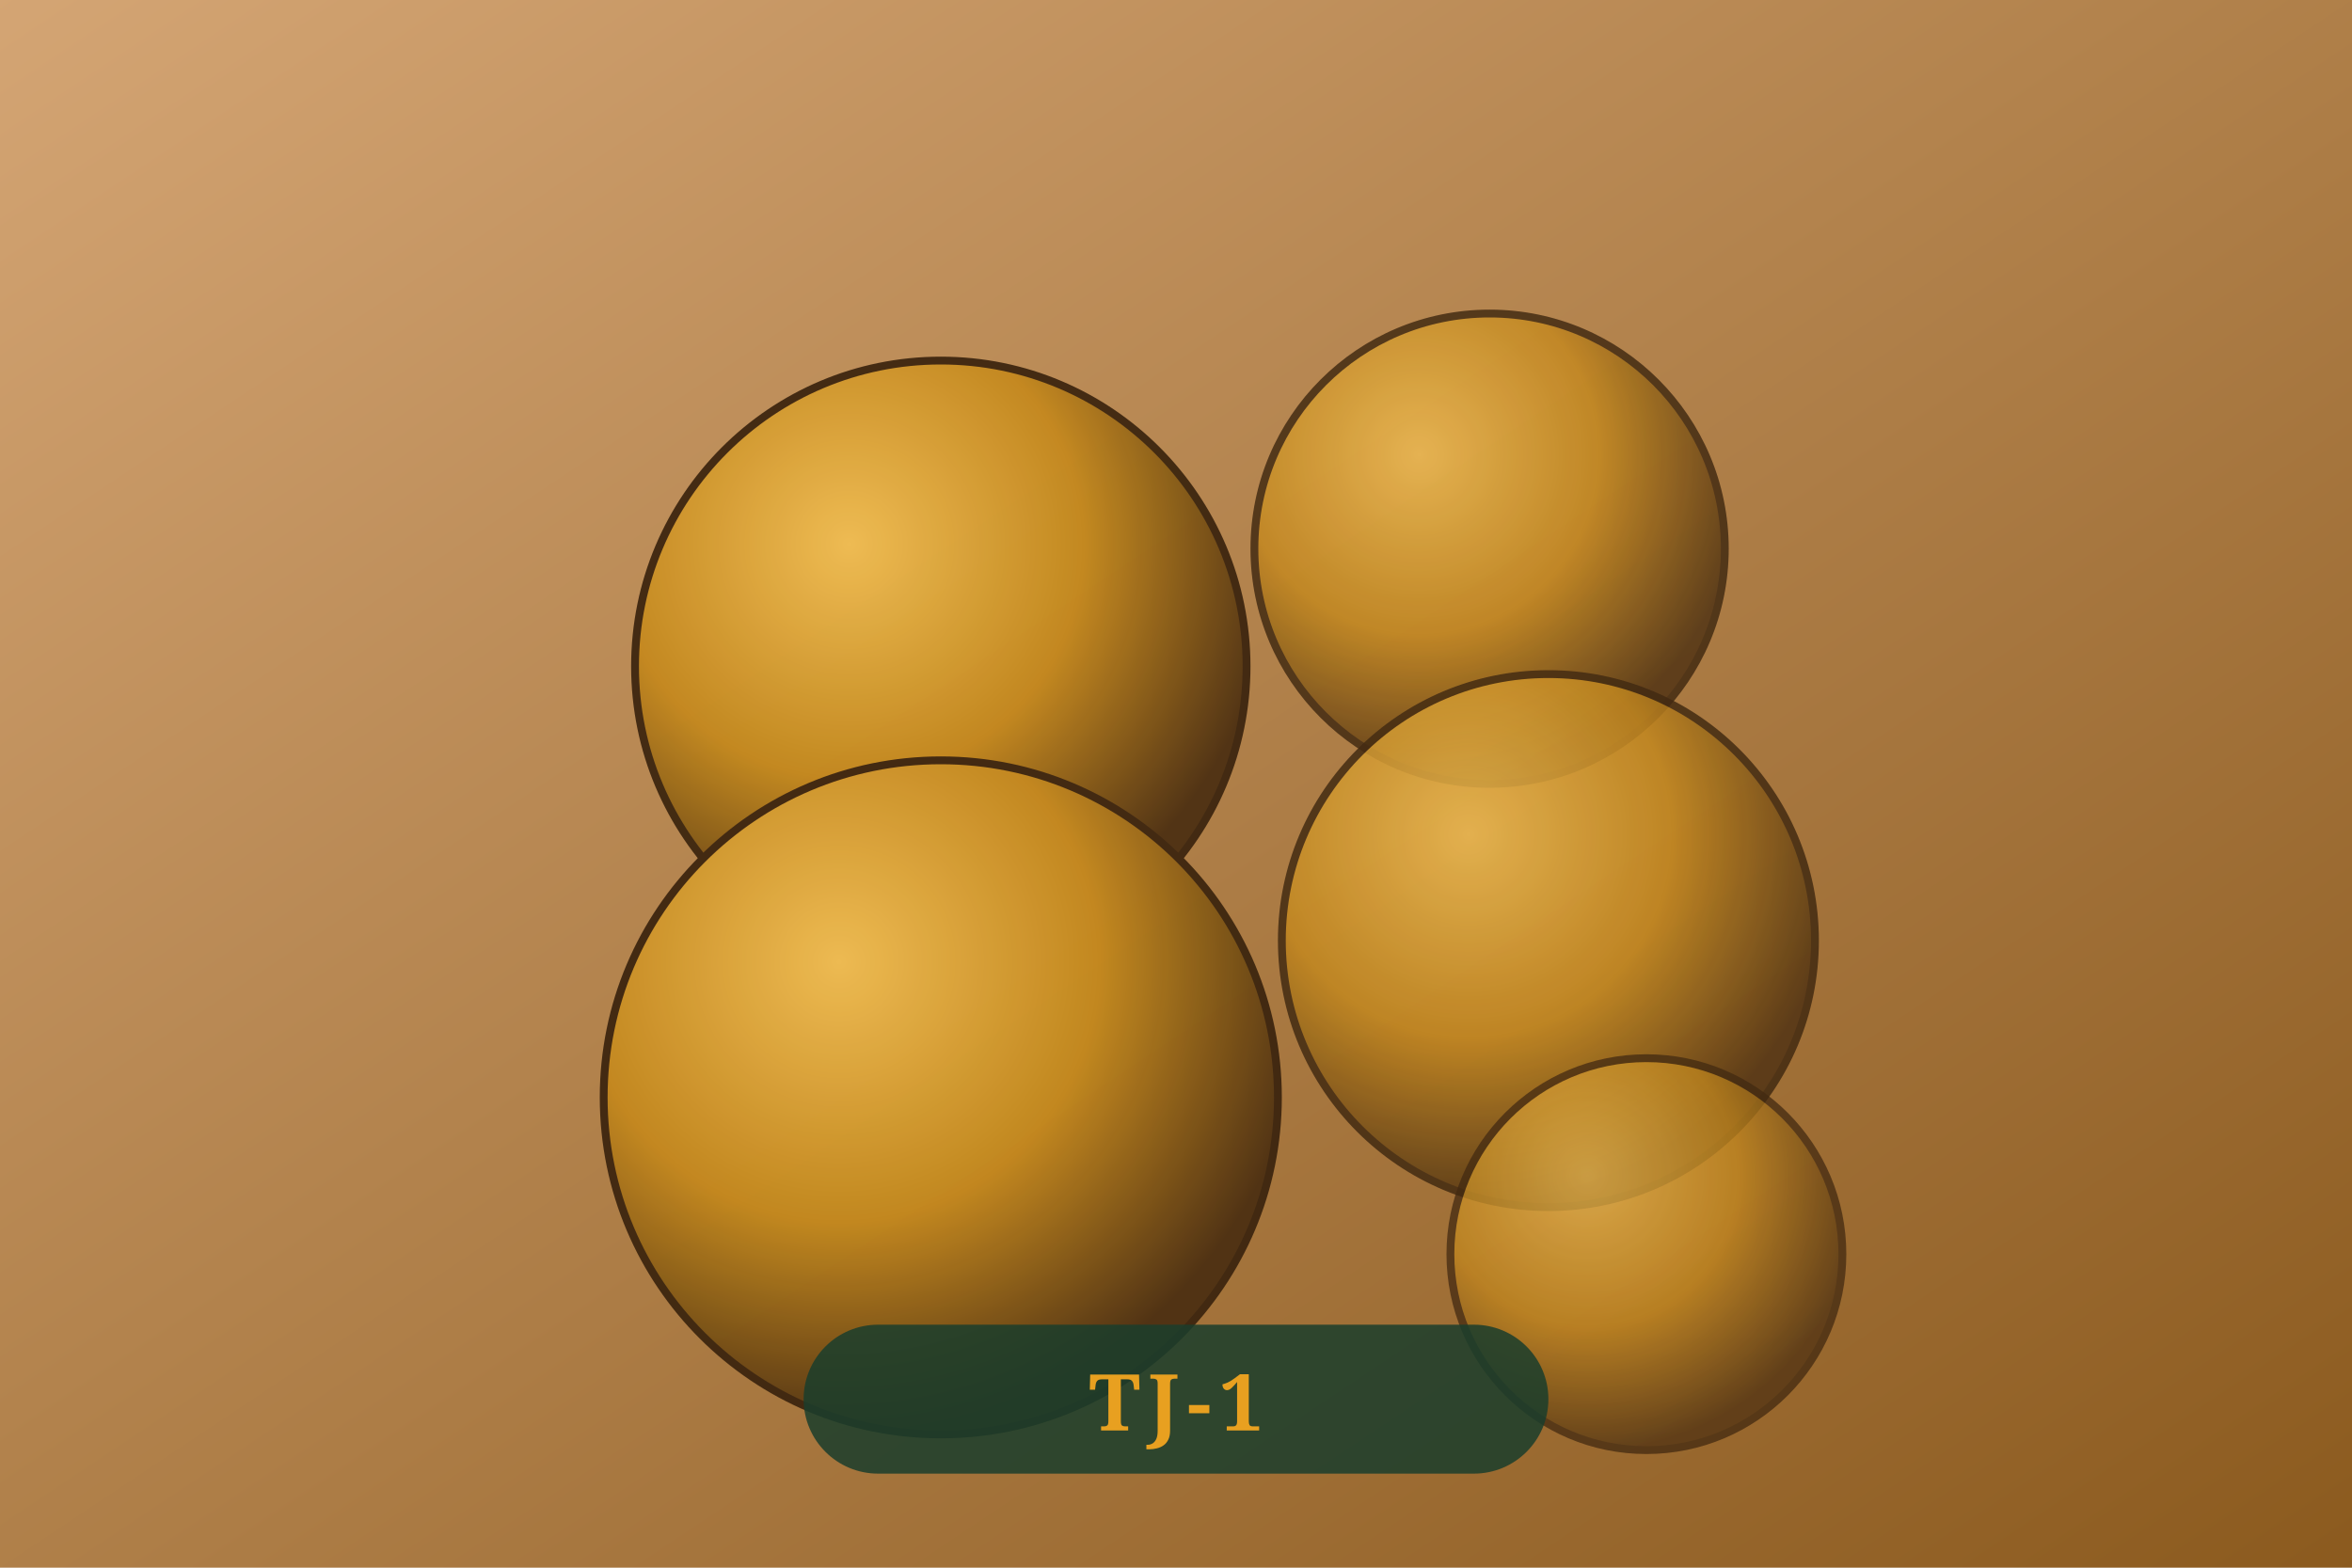
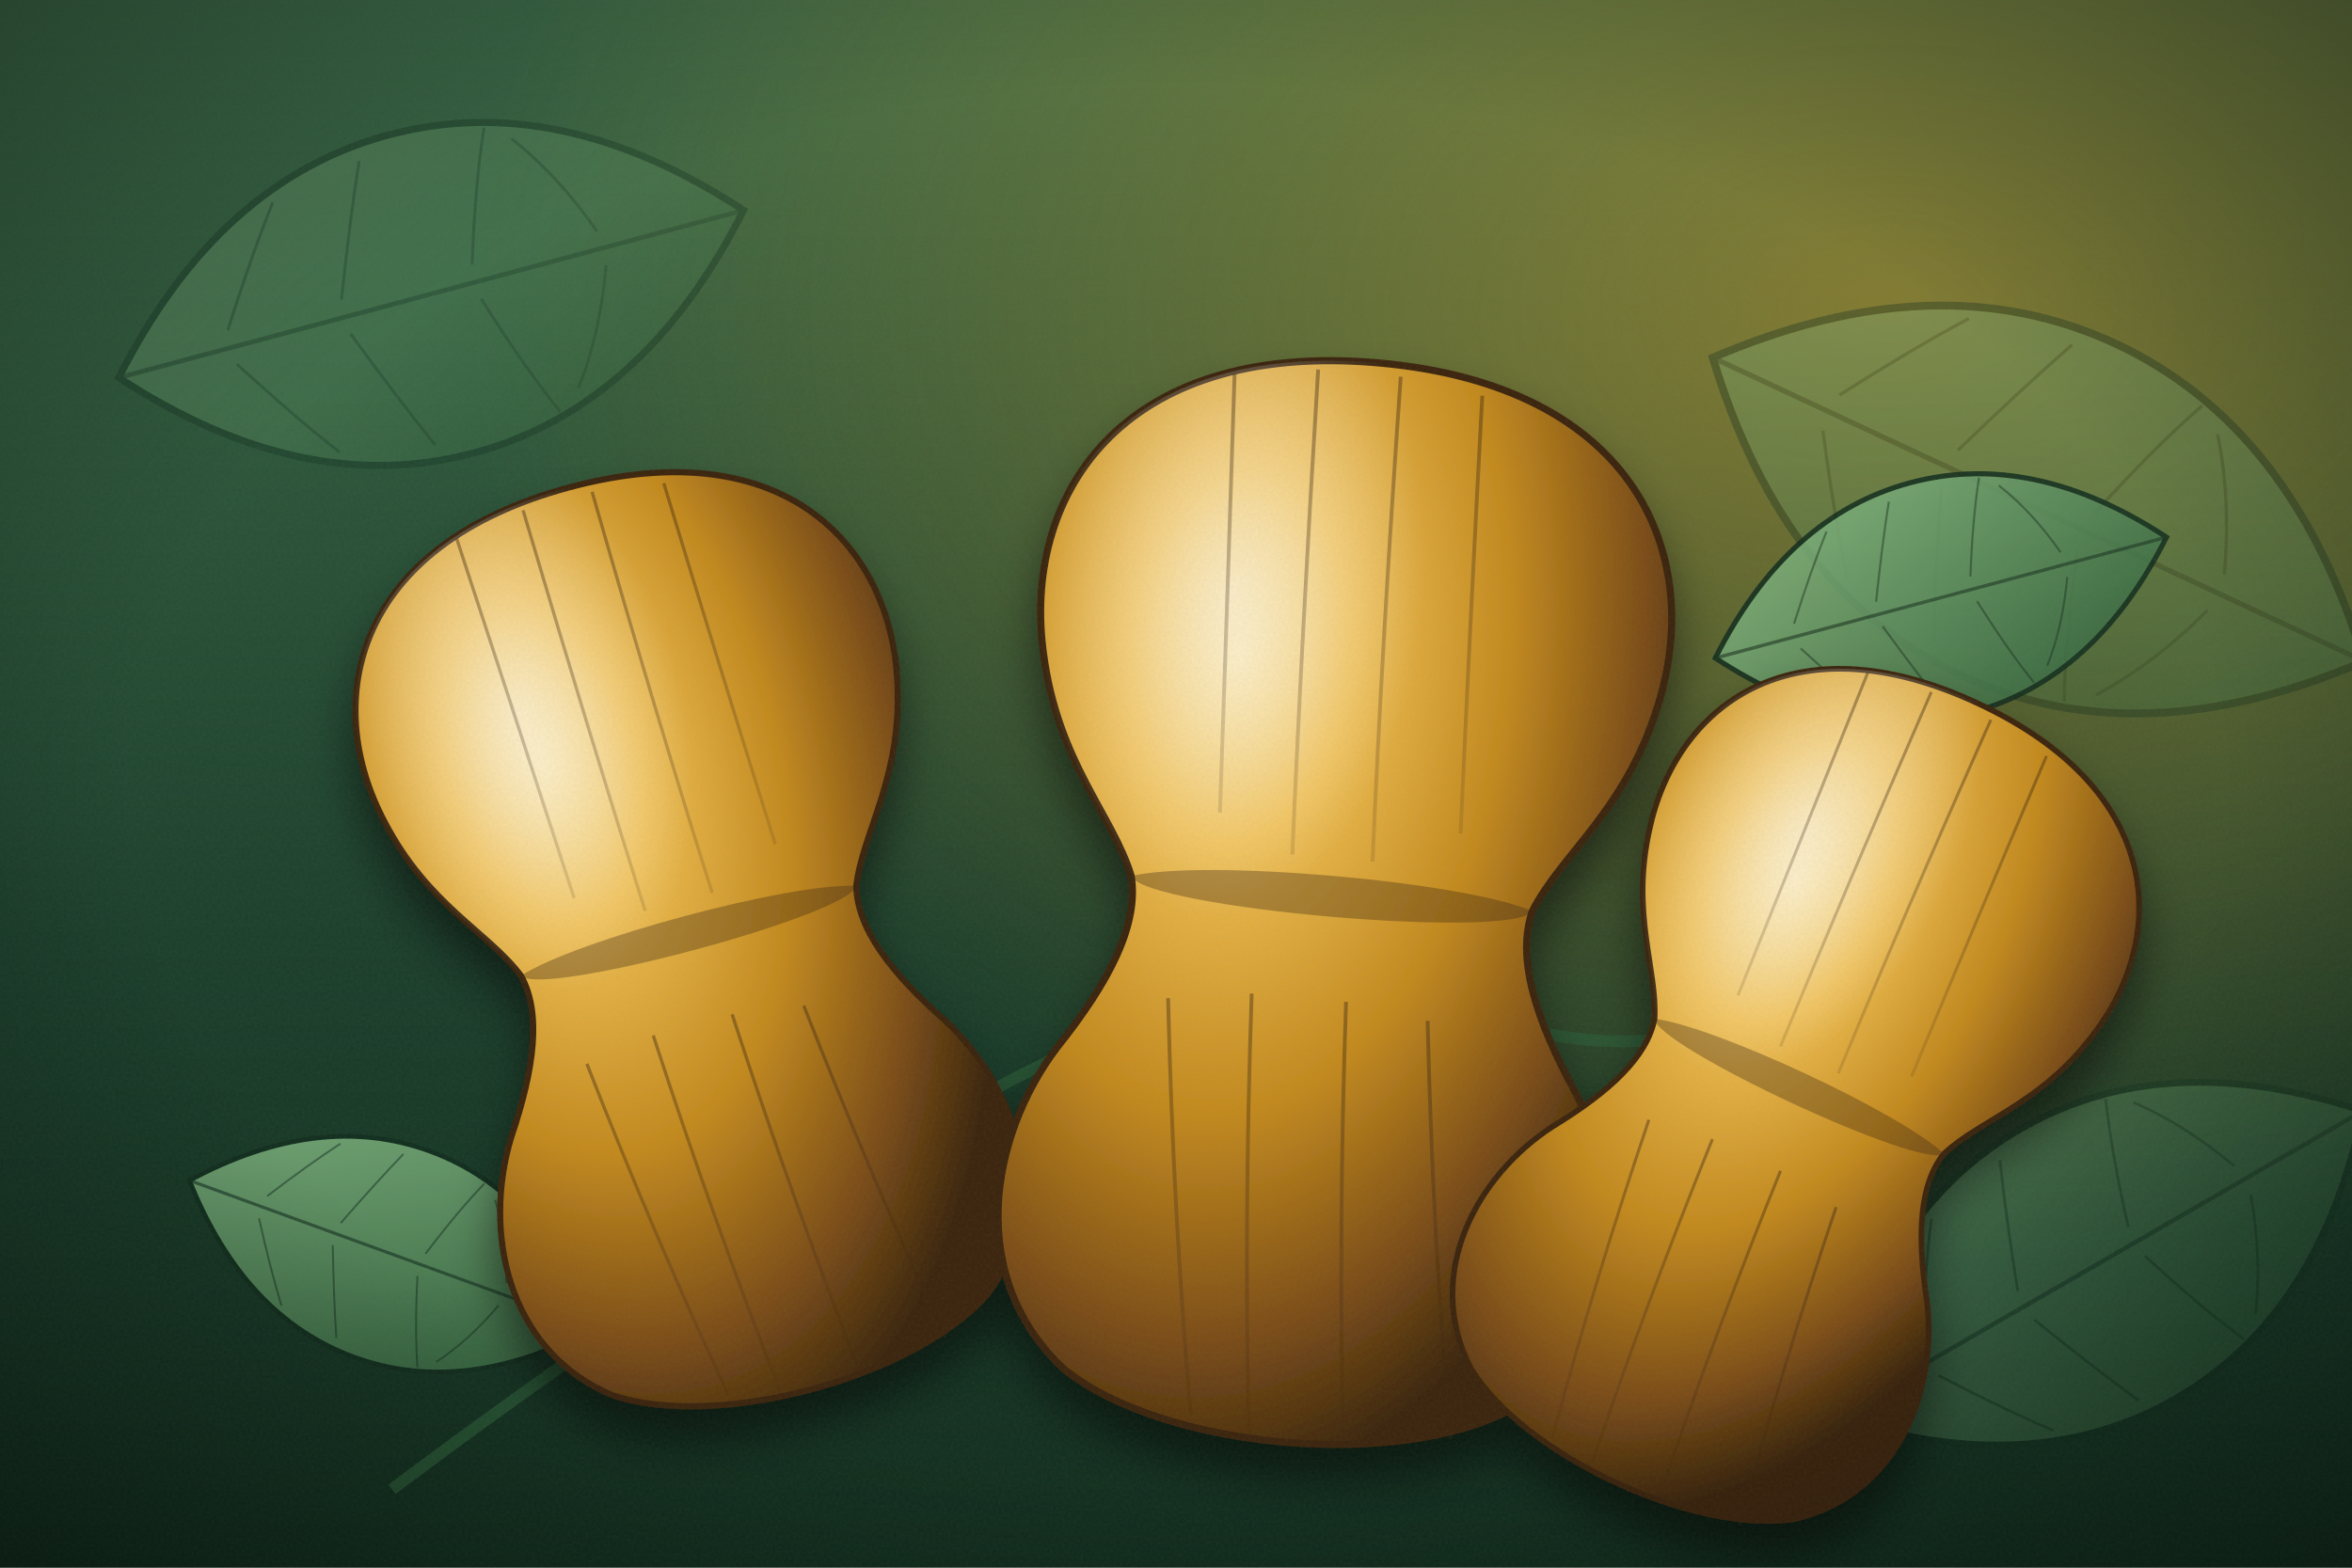
<svg xmlns="http://www.w3.org/2000/svg" viewBox="0 0 600 400" preserveAspectRatio="xMidYMid slice">
  <defs>
-     <linearGradient id="bg" x1="0" y1="0" x2="1" y2="1">
-       <stop offset="0%" stop-color="#d4a574" />
-       <stop offset="100%" stop-color="#8b5a1e" />
+     <linearGradient id="bg" x1="0" y1="0" x2="0" y2="1">
+       <stop offset="0%" stop-color="#3b6a48" />
+       <stop offset="60%" stop-color="#1a3d2b" />
+       <stop offset="100%" stop-color="#0f2a1c" />
    </linearGradient>
-     <radialGradient id="nut" cx="35%" cy="30%" r="70%">
-       <stop offset="0%" stop-color="#f2bf52" />
+     <radialGradient id="sun" cx="80%" cy="20%" r="60%">
+       <stop offset="0%" stop-color="#e8a020" stop-opacity="0.45" />
+       <stop offset="100%" stop-color="#e8a020" stop-opacity="0" />
+     </radialGradient>
+     <radialGradient id="shell" cx="32%" cy="28%" r="78%">
+       <stop offset="0%" stop-color="#fde2a0" />
+       <stop offset="22%" stop-color="#f2bf52" />
      <stop offset="55%" stop-color="#c4881c" />
-       <stop offset="100%" stop-color="#4a2e10" />
+       <stop offset="82%" stop-color="#7a4a14" />
+       <stop offset="100%" stop-color="#3a230d" />
    </radialGradient>
+     <radialGradient id="shellHi" cx="30%" cy="22%" r="55%">
+       <stop offset="0%" stop-color="#ffffff" stop-opacity="0.55" />
+       <stop offset="55%" stop-color="#ffffff" stop-opacity="0" />
+     </radialGradient>
+     <linearGradient id="ridge" x1="0" y1="0" x2="1" y2="1">
+       <stop offset="0%" stop-color="#3a230d" stop-opacity="0.6" />
+       <stop offset="100%" stop-color="#3a230d" stop-opacity="0.2" />
+     </linearGradient>
+     <linearGradient id="leafG" x1="0" y1="0" x2="1" y2="1">
+       <stop offset="0%" stop-color="#8cc28a" />
+       <stop offset="100%" stop-color="#2a5a36" />
+     </linearGradient>
+     <filter id="grain">
+       <feTurbulence type="fractalNoise" baseFrequency="1.3" numOctaves="2" seed="11" />
+       <feColorMatrix values="0 0 0 0 0.2  0 0 0 0 0.3  0 0 0 0 0.15  0 0 0 0.25 0" />
+     </filter>
+     <filter id="shadow" x="-50%" y="-50%" width="200%" height="200%">
+       <feGaussianBlur in="SourceAlpha" stdDeviation="6" />
+       <feOffset dx="0" dy="8" />
+       <feComponentTransfer>
+         <feFuncA type="linear" slope="0.55" />
+       </feComponentTransfer>
+       <feMerge>
+         <feMergeNode />
+         <feMergeNode in="SourceGraphic" />
+       </feMerge>
+     </filter>
+     <symbol id="pn" viewBox="-160 -240 320 480">
+       <path d="M 0 -220 C 110 -220, 145 -150, 130 -85 C 120 -40, 95 -20, 85 5 C 80 25, 90 50, 110 80 C 135 120, 140 180, 95 215 C 50 245, -50 245, -95 215 C -140 180, -135 120, -110 80 C -90 50, -80 25, -85 5 C -95 -20, -120 -40, -130 -85 C -145 -150, -110 -220, 0 -220 Z" fill="url(#shell)" stroke="#3a230d" stroke-width="3" />
+       <path d="M 0 -220 C 110 -220, 145 -150, 130 -85 C 120 -40, 95 -20, 85 5 C 80 25, 90 50, 110 80 C 135 120, 140 180, 95 215 C 50 245, -50 245, -95 215 C -140 180, -135 120, -110 80 C -90 50, -80 25, -85 5 C -95 -20, -120 -40, -130 -85 C -145 -150, -110 -220, 0 -220 Z" fill="url(#shellHi)" />
+       <path d="M -85 5 C -55 -5, 55 -5, 85 5 C 78 18, -78 18, -85 5 Z" fill="#3a230d" opacity="0.35" />
+       <g stroke="url(#ridge)" stroke-width="1.6" fill="none" opacity="0.7">
+         <path d="M -60 -210 Q -55 -120 -50 -25" />
+         <path d="M -25 -215 Q -22 -100 -18 -10" />
+         <path d="M  10 -215 Q  12 -100 16 -10" />
+         <path d="M  45 -210 Q  48 -120 52 -25" />
+         <path d="M -65 55 Q -55 145 -40 230" />
+         <path d="M -30 50 Q -25 145 -15 235" />
+         <path d="M  10 50 Q  15 145 25 235" />
+         <path d="M  45 55 Q  55 145 70 230" />
+       </g>
+     </symbol>
+     <symbol id="lf" viewBox="-60 -30 120 60">
+       <path d="M -55 0 Q -30 -28 0 -28 Q 30 -28 55 0 Q 30 28 0 28 Q -30 28 -55 0 Z" fill="url(#leafG)" stroke="#0f2a1c" stroke-width="1.2" />
+       <path d="M -55 0 L 55 0" stroke="#0f2a1c" stroke-width="0.8" opacity="0.6" />
+       <g stroke="#0f2a1c" stroke-width="0.5" opacity="0.5" fill="none">
+         <path d="M -35 -3 Q -28 -14 -22 -22" />
+         <path d="M -15 -3 Q -10 -16 -6 -25" />
+         <path d="M  8 -3 Q  12 -16 16 -25" />
+         <path d="M  30 -3 Q  26 -14 20 -22" />
+         <path d="M -35 3 Q -28 14 -22 22" />
+         <path d="M -15 3 Q -10 16 -6 25" />
+         <path d="M  8 3 Q  12 16 16 25" />
+         <path d="M  30 3 Q  26 14 20 22" />
+       </g>
+     </symbol>
  </defs>
  <rect width="600" height="400" fill="url(#bg)" />
-   <g opacity="0.92">
-     <ellipse cx="240" cy="170" rx="78" ry="78" fill="url(#nut)" stroke="#3a230d" stroke-width="2" />
-     <ellipse cx="240" cy="280" rx="86" ry="86" fill="url(#nut)" stroke="#3a230d" stroke-width="2" />
-     <ellipse cx="380" cy="140" rx="60" ry="60" fill="url(#nut)" stroke="#3a230d" stroke-width="2" opacity="0.85" />
-     <ellipse cx="395" cy="240" rx="68" ry="68" fill="url(#nut)" stroke="#3a230d" stroke-width="2" opacity="0.85" />
-     <ellipse cx="420" cy="320" rx="50" ry="50" fill="url(#nut)" stroke="#3a230d" stroke-width="2" opacity="0.75" />
+   <rect width="600" height="400" fill="url(#sun)" />
+   <g opacity="0.35">
+     <use href="#lf" x="20" y="30" width="180" height="90" transform="rotate(-15 110 75)" />
+     <use href="#lf" x="420" y="80" width="200" height="100" transform="rotate(25 520 130)" />
+     <use href="#lf" x="450" y="280" width="170" height="85" transform="rotate(-30 535 322)" />
  </g>
-   <g transform="translate(300,360)">
-     <rect x="-95" y="-22" width="190" height="38" rx="19" fill="#1a3d2b" opacity="0.85" />
-     <text x="0" y="5" text-anchor="middle" font-family="Georgia,serif" font-size="20" fill="#e8a020" font-weight="700" letter-spacing="2">TJ-1</text>
+   <path d="M 100 380 Q 180 320 250 280 Q 320 240 380 260 Q 440 280 500 230" stroke="#2a5a36" stroke-width="3" fill="none" opacity="0.7" />
+   <g opacity="0.85">
+     <use href="#lf" x="40" y="290" width="120" height="60" transform="rotate(20 100 320)" />
+     <use href="#lf" x="430" y="120" width="130" height="65" transform="rotate(-15 495 152)" />
  </g>
+   <g filter="url(#shadow)">
+     <use href="#pn" x="90" y="110" width="170" height="250" transform="rotate(-15 175 235)" />
+     <use href="#pn" x="240" y="80" width="200" height="290" transform="rotate(5 340 225)" />
+     <use href="#pn" x="380" y="160" width="160" height="230" transform="rotate(25 460 275)" />
+   </g>
+   <rect width="600" height="400" filter="url(#grain)" opacity="0.4" />
+   <radialGradient id="vg" cx="50%" cy="50%" r="80%">
+     <stop offset="55%" stop-color="#000" stop-opacity="0" />
+     <stop offset="100%" stop-color="#000" stop-opacity="0.5" />
+   </radialGradient>
+   <rect width="600" height="400" fill="url(#vg)" />
</svg>
